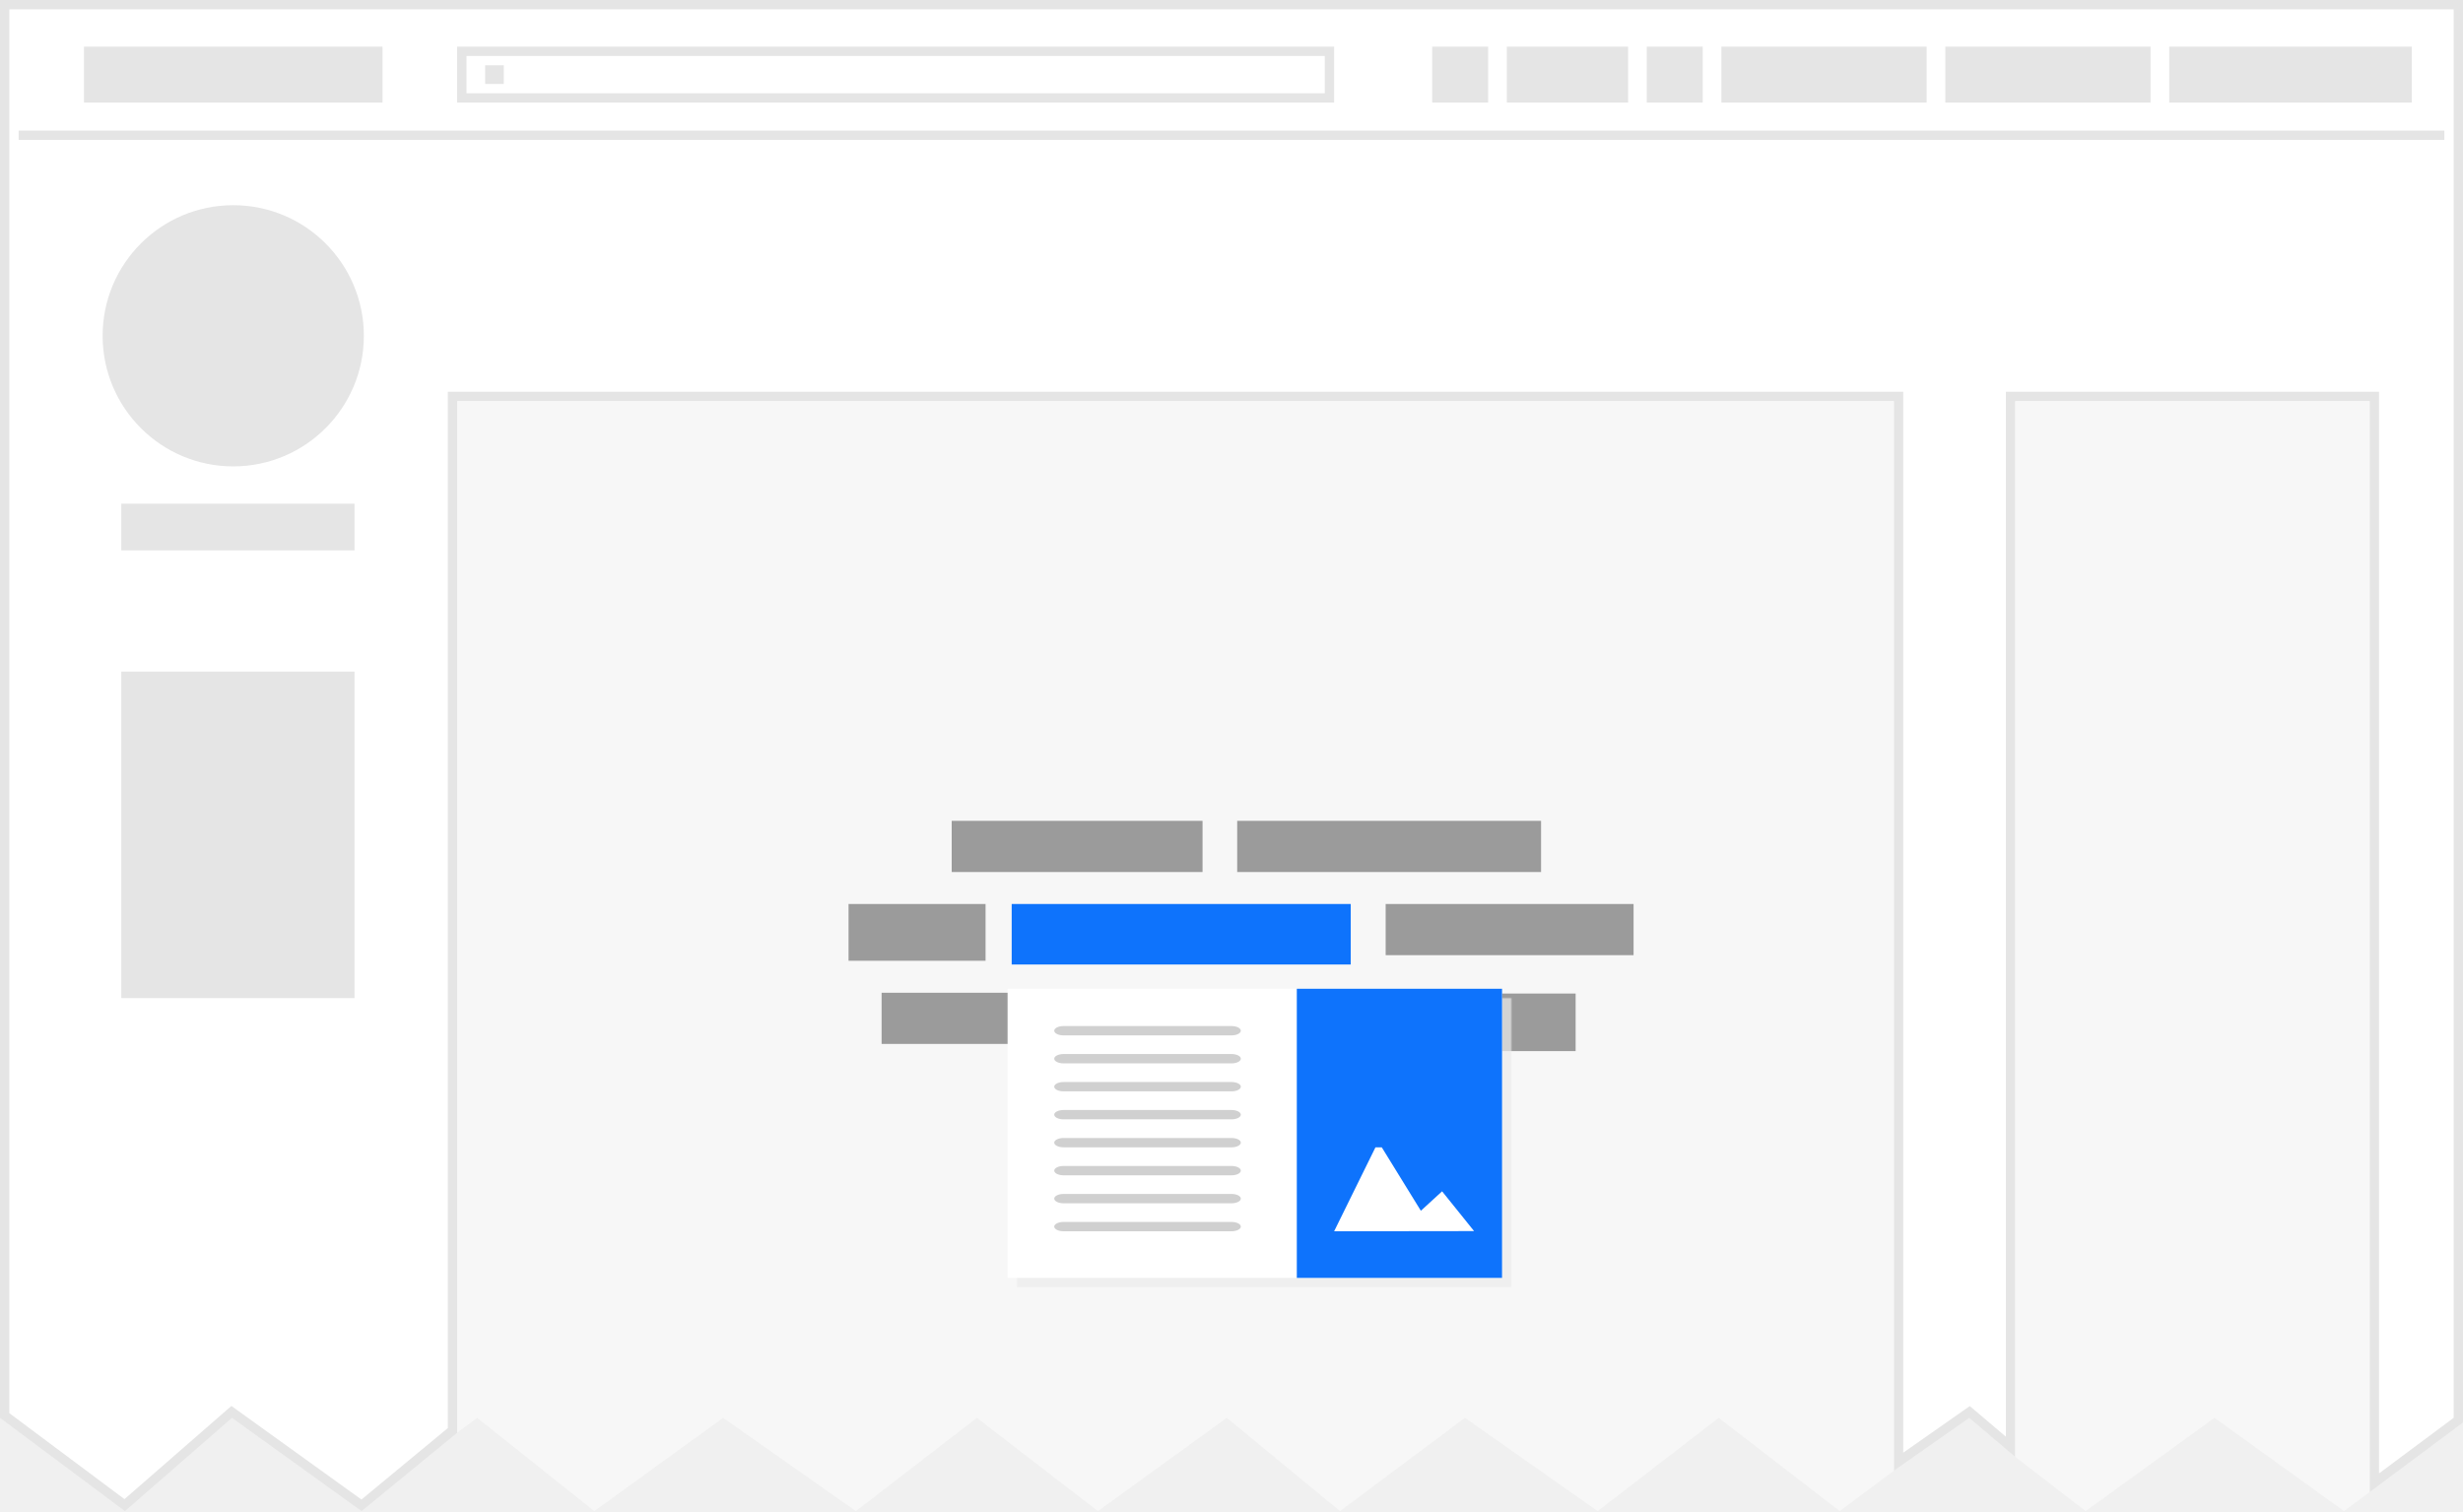
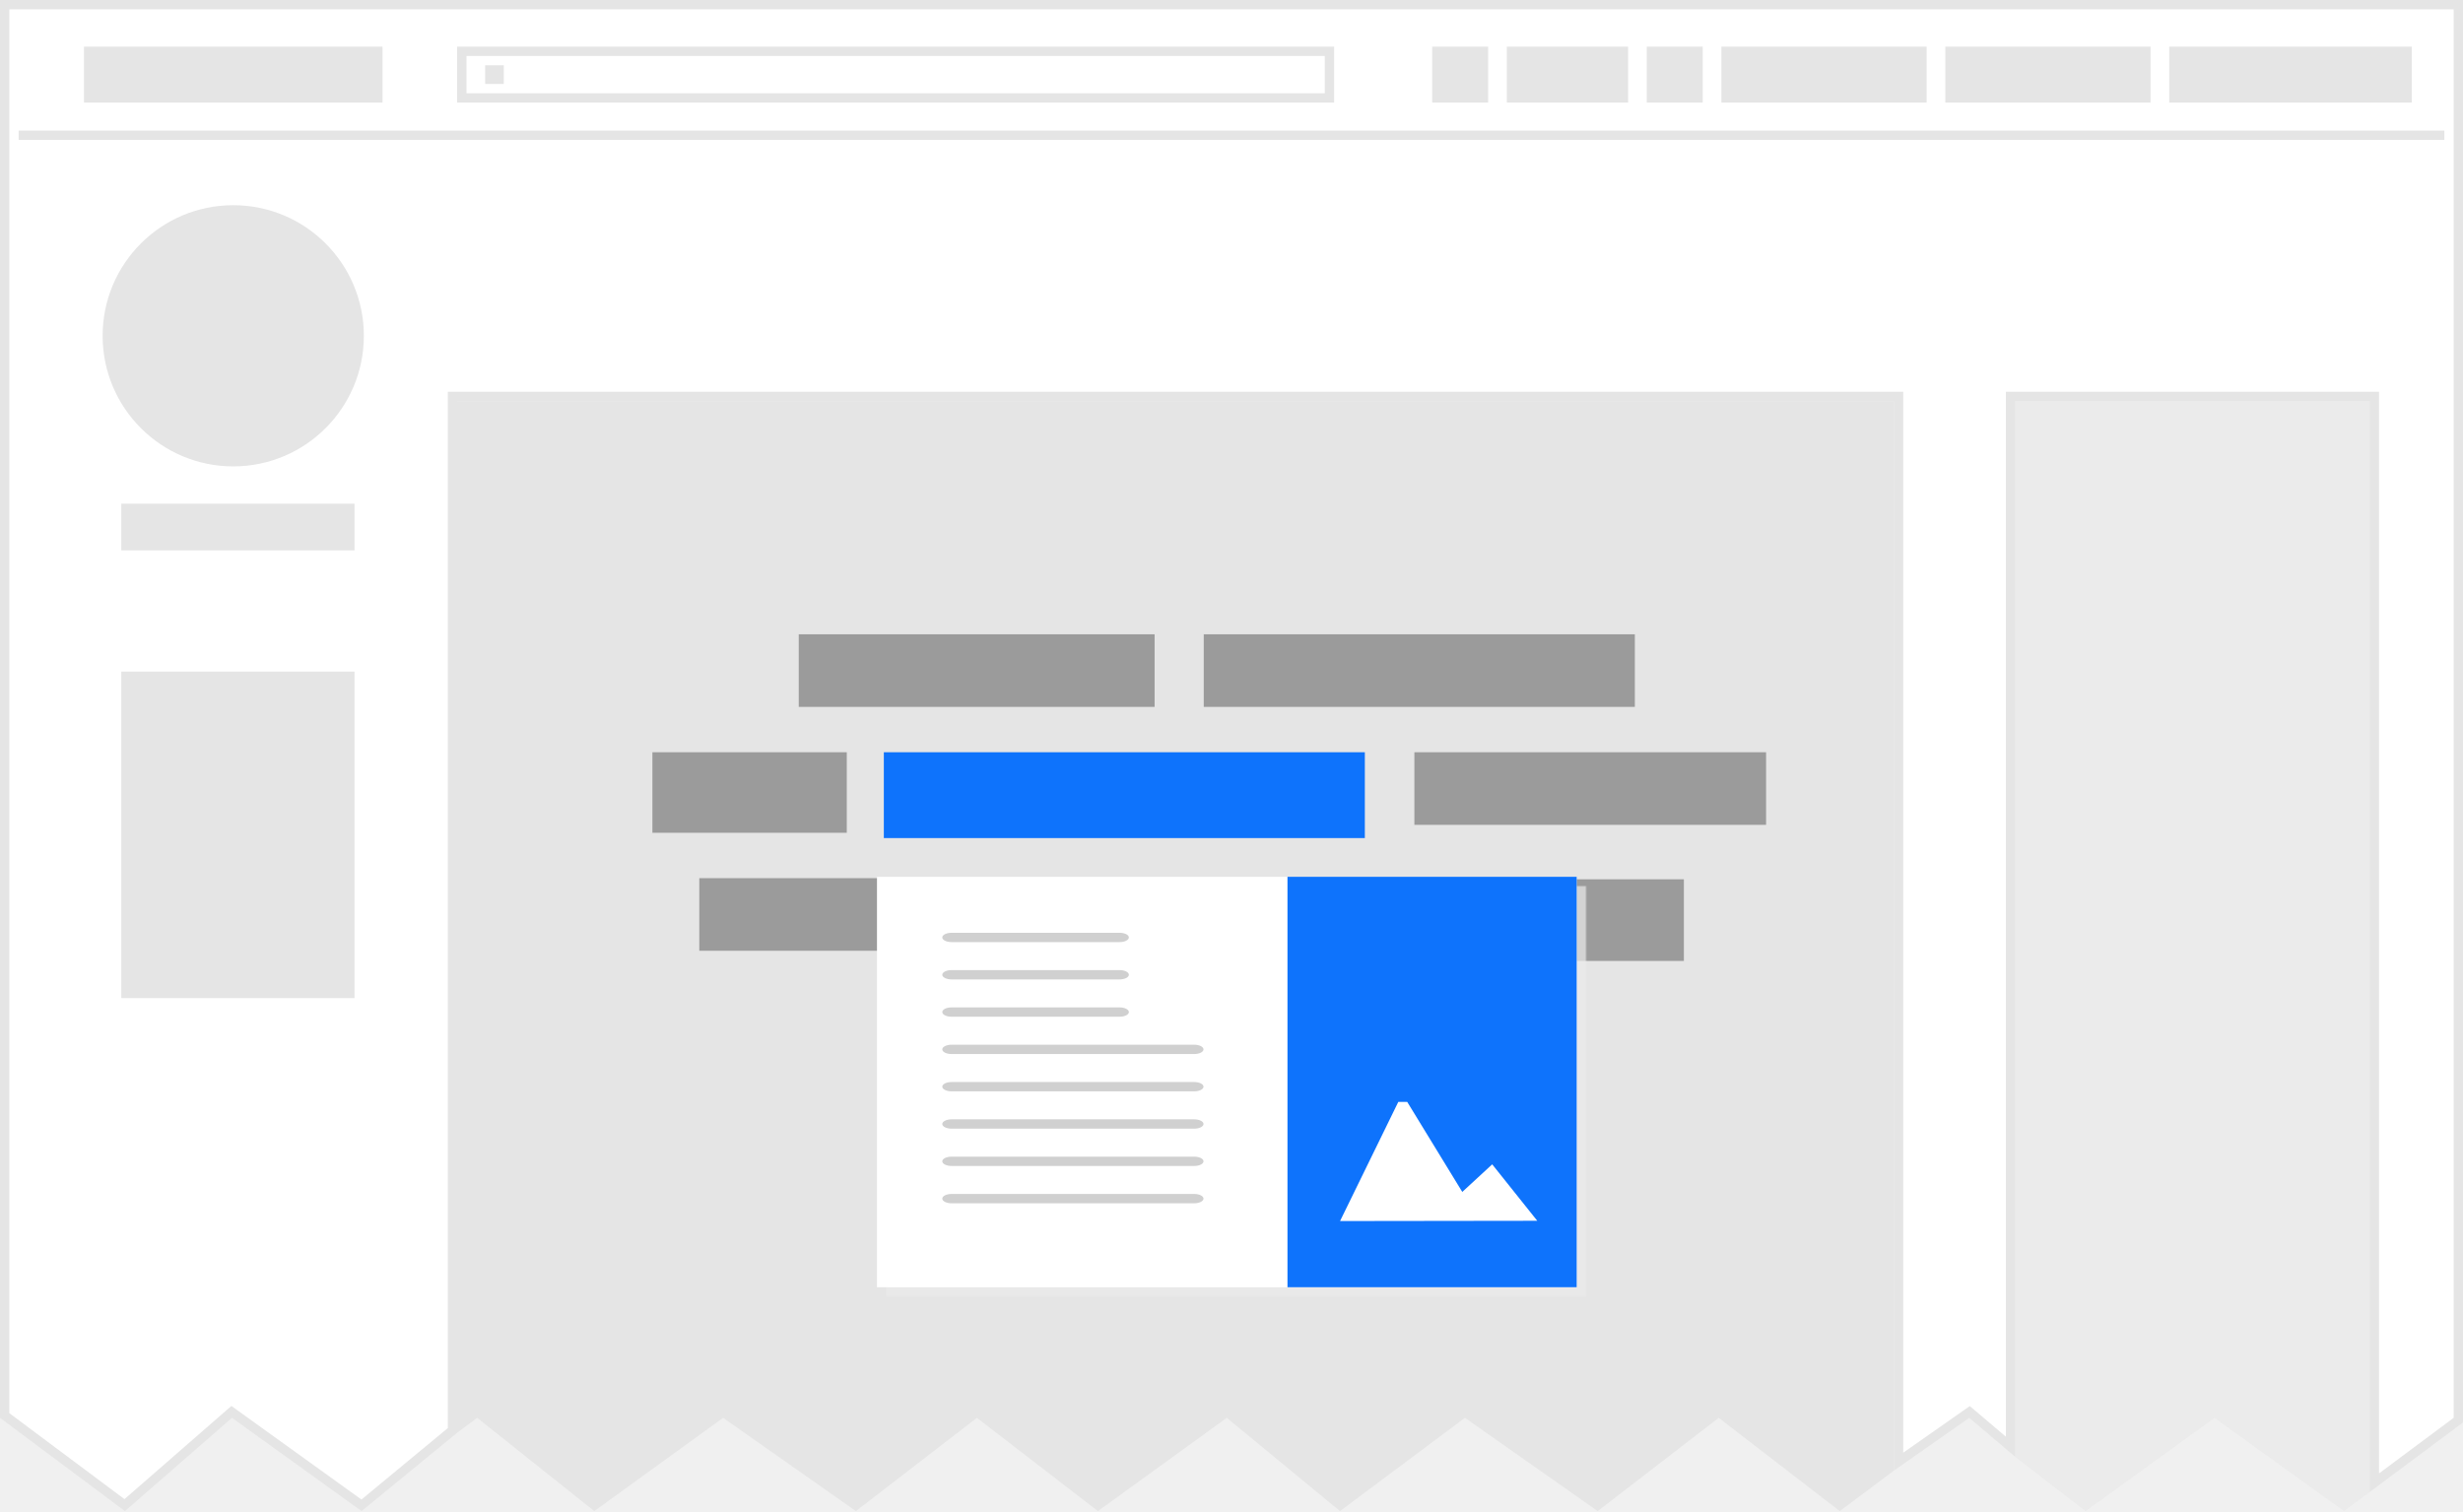
- <svg xmlns="http://www.w3.org/2000/svg" width="264px" height="162px" viewBox="0 0 264 162" version="1.1">
+ <svg xmlns="http://www.w3.org/2000/svg" xmlns:xlink="http://www.w3.org/1999/xlink" width="264px" height="162px" viewBox="0 0 264 162" version="1.1">
  <description>Created with Sketch (http://www.bohemiancoding.com/sketch)</description>
  <defs>
-     <filter x="-20%" y="-20%" width="140%" height="140%" filterUnits="objectBoundingBox" id="filter-1">
+     <path id="path-1" d="M254,43 L216,43 L216,156.18 L223.551,162 L237.362,152 L251.253,162 L254,159.95 L254,43 Z" />
+     <filter x="-20%" y="-20%" width="140%" height="140%" filterUnits="objectBoundingBox" id="filter-2">
      <feOffset dx="1" dy="1" in="SourceAlpha" result="shadowOffsetOuter1" />
      <feGaussianBlur stdDeviation="0" in="shadowOffsetOuter1" result="shadowBlurOuter1" />
      <feColorMatrix values="0 0 0 0 0.831   0 0 0 0 0.831   0 0 0 0 0.831  0 0 0 0.7 0" in="shadowBlurOuter1" type="matrix" result="shadowMatrixOuter1" />
      <feMerge>
        <feMergeNode in="shadowMatrixOuter1" />
        <feMergeNode in="SourceGraphic" />
      </feMerge>
    </filter>
  </defs>
  <g id="Page-1" stroke="none" stroke-width="1" fill="none" fill-rule="evenodd">
    <g id="Group">
      <path d="M24.833,151.362 L13.366,161.357 L0.5,151.749 L0.5,0.5 L263.5,0.5 L263.5,152.249 L254.5,158.954 L254.5,42.5 L215.5,42.5 L215.5,155.1 L211.107,151.369 L203.5,156.699 L203.5,42.5 L48.5,42.5 L48.5,153.349 L38.749,161.38 L24.833,151.362 Z" id="Shape" fill="#FFFFFF" />
      <path d="M263,1 L263,151.998 L255,157.958 L255,43 L255,42 L254,42 L216,42 L215,42 L215,43 L215,154.019 L211.726,151.24 L211.137,150.741 L210.504,151.181 L204,155.738 L204,43 L204,42 L203,42 L49,42 L48,42 L48,43 L48,153.099 L38.743,160.76 L25.448,151.191 L24.804,150.726 L24.206,151.247 L13.342,160.717 L1,151.499 L1,1 L263,1 L263,1 Z M264,0 L0,0 L0,152 L13.391,162 L24.864,152 L38.755,162 L49,153.6 L49,43 L203,43 L203,157.66 L211.078,152 L216,156.18 L216,43 L254,43 L254,159.95 L264,152.5 L264,0 L264,0 L264,0 L264,0 Z" id="Shape" fill="#E5E5E5" />
    </g>
-     <path d="M203,43 L49,43 L49,153.6 L51.145,152 L63.7,162 L77.509,152 L91.738,162 L104.71,152 L117.683,162 L131.494,152 L143.63,162 L157.021,152 L171.25,162 L184.222,152 L197.196,162 L203,157.66 L203,43 Z" id="Shape" fill="#F7F7F7" />
+     <path d="M203,43 L49,43 L49,153.6 L51.145,152 L63.7,162 L77.509,152 L91.738,162 L104.71,152 L117.683,162 L131.494,152 L143.63,162 L157.021,152 L171.25,162 L184.222,152 L197.196,162 L203,157.66 L203,43 Z" id="Shape" fill="#E5E5E5" />
    <path d="M11,36 C11,28.268 17.268,22 25,22 C32.732,22 39,28.268 39,36 C39,43.732 32.732,50 25,50 C17.268,50 11,43.732 11,36 C11,36 11,43.732 11,36 L11,36 L11,36 Z" id="Ellipse" fill="#E5E5E5" />
-     <path d="M254,159.95 L254,43 L216,43 L216,156.18 L223.551,162 L237.362,152 L251.253,162 L254,159.95 L254,159.95 L254,159.95 L254,159.95 Z" id="Shape" fill="#F7F7F7" />
+     <g id="Shape" opacity="0.5">
+       <use fill="#E5E5E5" fill-rule="evenodd" xlink:href="#path-1" />
+       <use fill="none" xlink:href="#path-1" />
+     </g>
    <path d="M38,107 L38,72 L13,72 L13,107 L38,107 L38,107 L38,107 L38,107 Z" id="Shape" fill="#E5E5E5" />
    <path d="M232.51,5 L258.51,5 L258.51,11 L232.51,11 L232.51,5 L232.51,5 L232.51,5 L232.51,5 Z" id="Shape" fill="#E5E5E5" />
    <rect id="Rectangle" fill="#E5E5E5" x="208.51" y="5" width="22" height="6" />
    <path d="M142,6 L142,10 L50,10 L50,6 L142,6 L142,6 Z M143,5 L49,5 L49,11 L143,11 L143,5 L143,5 L143,5 L143,5 Z" id="Shape" fill="#E5E5E5" />
    <rect id="Rectangle" fill="#E5E5E5" x="184.51" y="5" width="22" height="6" />
    <rect id="Rectangle" fill="#E5E5E5" x="161.51" y="5" width="13" height="6" />
    <rect id="Rectangle" fill="#E5E5E5" x="176.51" y="5" width="6" height="6" />
    <rect id="Rectangle" fill="#E5E5E5" x="153.51" y="5" width="6" height="6" />
    <rect id="Rectangle" fill="#E5E5E5" x="9" y="5" width="32" height="6" />
    <path d="M2,14.5 L262,14.5" id="Shape" stroke="#E5E5E5" fill="#E5E5E5" />
    <rect id="Rectangle" fill="#E5E5E5" x="52" y="7" width="2" height="2" />
    <path d="M38,59 L38,54 L13,54 L13,59 L38,59 L38,59 L38,59 L38,59 Z" id="Shape" fill="#E5E5E5" />
-     <g id="Group" transform="translate(91.01, 88)">
-       <path d="M37.886,0 L11,0 L11,5.486 L37.886,5.486 L37.886,0 Z" id="Shape-copy" fill="#9B9B9B" />
-       <path d="M77.876,24.686 L77.876,18.514 L42.057,18.514 L42.057,24.686 L77.876,24.686 L77.876,24.686 L77.876,24.686 L77.876,24.686 Z" id="Shape-copy-2" fill="#9B9B9B" />
-       <path d="M14.629,8.914 L-0.057,8.914 L-0.057,15 L14.629,15 L14.629,8.914 Z" id="Shape-copy-2" fill="#9B9B9B" />
-       <path d="M84.086,14.4 L84.086,8.914 L57.514,8.914 L57.514,14.4 L78.086,14.4 L84.086,14.4 Z" id="Shape-copy-4" fill="#9B9B9B" />
-       <path d="M21.6,18.429 L3.486,18.429 L3.486,23.914 L21.6,23.914 L21.6,18.429 Z" id="Shape-copy-3" fill="#9B9B9B" />
-       <path d="M74.171,0 L41.6,0 L41.6,5.486 L74.171,5.486 L74.171,0 Z" id="Shape-copy-5" fill="#9B9B9B" />
-       <path d="M17.429,8.914 L17.429,15.4 L53.771,15.4 L53.771,8.914 L17.429,8.914 Z" id="Shape" fill="#0E73FC" />
+     <g id="Group" transform="translate(70.01, 68)">
+       <path d="M53.746,0 L15.605,0 L15.605,7.782 L53.746,7.782 L53.746,0 Z" id="Shape-copy" fill="#9B9B9B" />
+       <path d="M110.478,35.02 L110.478,26.265 L59.664,26.265 L59.664,35.02 L110.478,35.02 L110.478,35.02 L110.478,35.02 L110.478,35.02 Z" id="Shape-copy-2" fill="#9B9B9B" />
+       <path d="M20.753,12.646 L-0.081,12.646 L-0.081,21.28 L20.753,21.28 L20.753,12.646 Z" id="Shape-copy-2" fill="#9B9B9B" />
+       <path d="M119.288,20.428 L119.288,12.646 L81.592,12.646 L81.592,20.428 L110.776,20.428 L119.288,20.428 Z" id="Shape-copy-4" fill="#9B9B9B" />
+       <path d="M30.643,26.144 L4.945,26.144 L4.945,33.926 L30.643,33.926 L30.643,26.144 Z" id="Shape-copy-3" fill="#9B9B9B" />
+       <path d="M105.223,0 L59.016,0 L59.016,7.782 L105.223,7.782 L105.223,0 Z" id="Shape-copy-5" fill="#9B9B9B" />
+       <path d="M24.725,12.646 L24.725,21.847 L76.282,21.847 L76.282,12.646 L24.725,12.646 Z" id="Shape" fill="#0E73FC" />
    </g>
-     <g id="Rectangle-28" transform="translate(108, 106)" filter="url(#filter-1)" fill="#FFFFFF">
+     <g id="Rectangle-28" transform="translate(94, 94)" filter="url(#filter-2)" fill="#FFFFFF">
      <g>
-         <rect x="0" y="0" width="53" height="31" />
+         <rect x="0" y="0" width="75" height="44" />
      </g>
    </g>
    <path d="" id="Path-34" stroke="#979797" />
-     <path d="M161,106 L139,106 L139,137 L161,137 L161,106 L161,106 L161,106 L161,106 Z M148.107,123 L152.297,129.801 L154.573,127.717 L158,131.98 L143,132 L147.431,123 L148.107,123 Z" id="Shape" fill="#0E73FC" />
-     <rect id="Rectangle-8-copy" fill="#D0D0D0" x="113" y="110" width="20" height="1" rx="1" />
-     <rect id="Rectangle-8-copy-2" fill="#D0D0D0" x="113" y="113" width="20" height="1" rx="1" />
-     <rect id="Rectangle-8-copy-3" fill="#D0D0D0" x="113" y="116" width="20" height="1" rx="1" />
-     <rect id="Rectangle-8-copy-4" fill="#D0D0D0" x="113" y="119" width="20" height="1" rx="1" />
-     <rect id="Rectangle-8-copy-5" fill="#D0D0D0" x="113" y="122" width="20" height="1" rx="1" />
-     <rect id="Rectangle-8-copy-6" fill="#D0D0D0" x="113" y="125" width="20" height="1" rx="1" />
-     <rect id="Rectangle-8-copy-7" fill="#D0D0D0" x="113" y="128" width="20" height="1" rx="1" />
-     <rect id="Rectangle-8-copy-8" fill="#D0D0D0" x="113" y="131" width="20" height="1" rx="1" />
+     <path d="M169,94 L138,94 L138,138 L169,138 L169,94 L169,94 L169,94 L169,94 Z M150.833,118.129 L156.737,127.782 L159.943,124.824 L164.773,130.875 L143.636,130.903 L149.88,118.129 L150.833,118.129 Z" id="Shape" fill="#0E73FC" />
+     <rect id="Rectangle-8-copy" fill="#D0D0D0" x="101" y="100" width="20" height="1" rx="1" />
+     <rect id="Rectangle-8-copy-2" fill="#D0D0D0" x="101" y="104" width="20" height="1" rx="1" />
+     <rect id="Rectangle-8-copy-3" fill="#D0D0D0" x="101" y="108" width="20" height="1" rx="1" />
+     <rect id="Rectangle-8-copy-4" fill="#D0D0D0" x="101" y="112" width="28" height="1" rx="1" />
+     <rect id="Rectangle-8-copy-5" fill="#D0D0D0" x="101" y="116" width="28" height="1" rx="1" />
+     <rect id="Rectangle-8-copy-6" fill="#D0D0D0" x="101" y="120" width="28" height="1" rx="1" />
+     <rect id="Rectangle-8-copy-7" fill="#D0D0D0" x="101" y="124" width="28" height="1" rx="1" />
+     <rect id="Rectangle-8-copy-8" fill="#D0D0D0" x="101" y="128" width="28" height="1" rx="1" />
  </g>
</svg>
